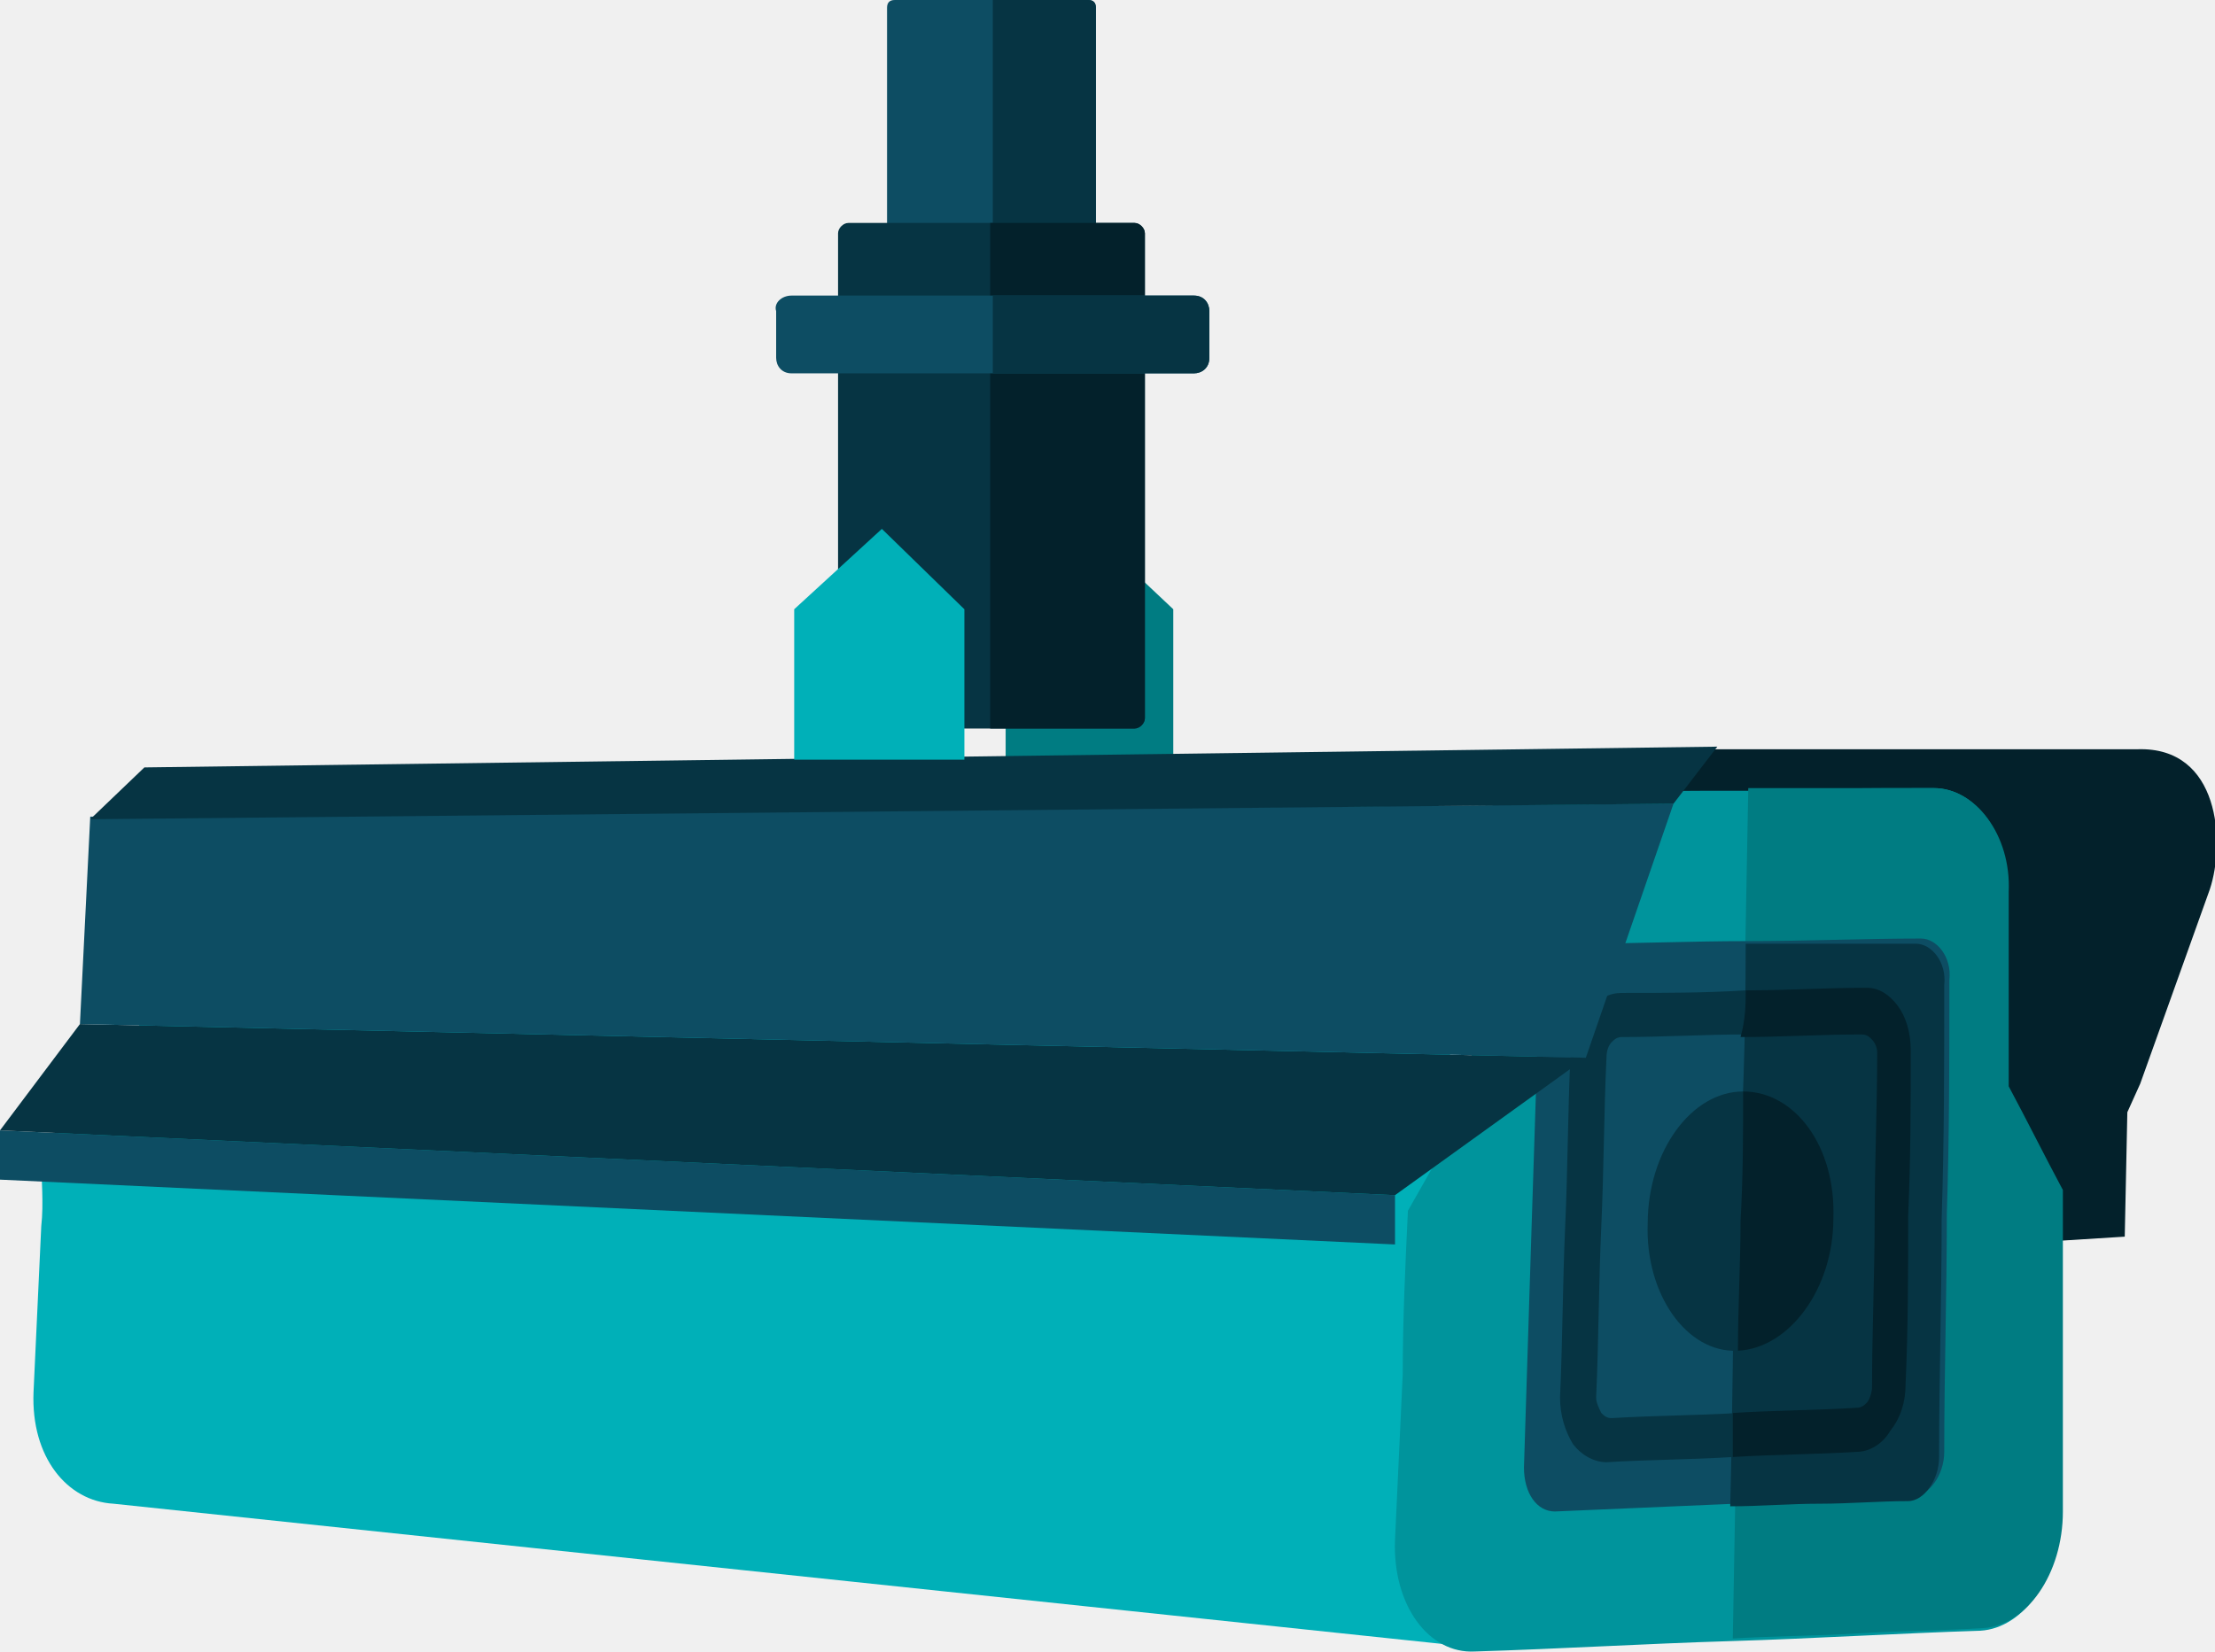
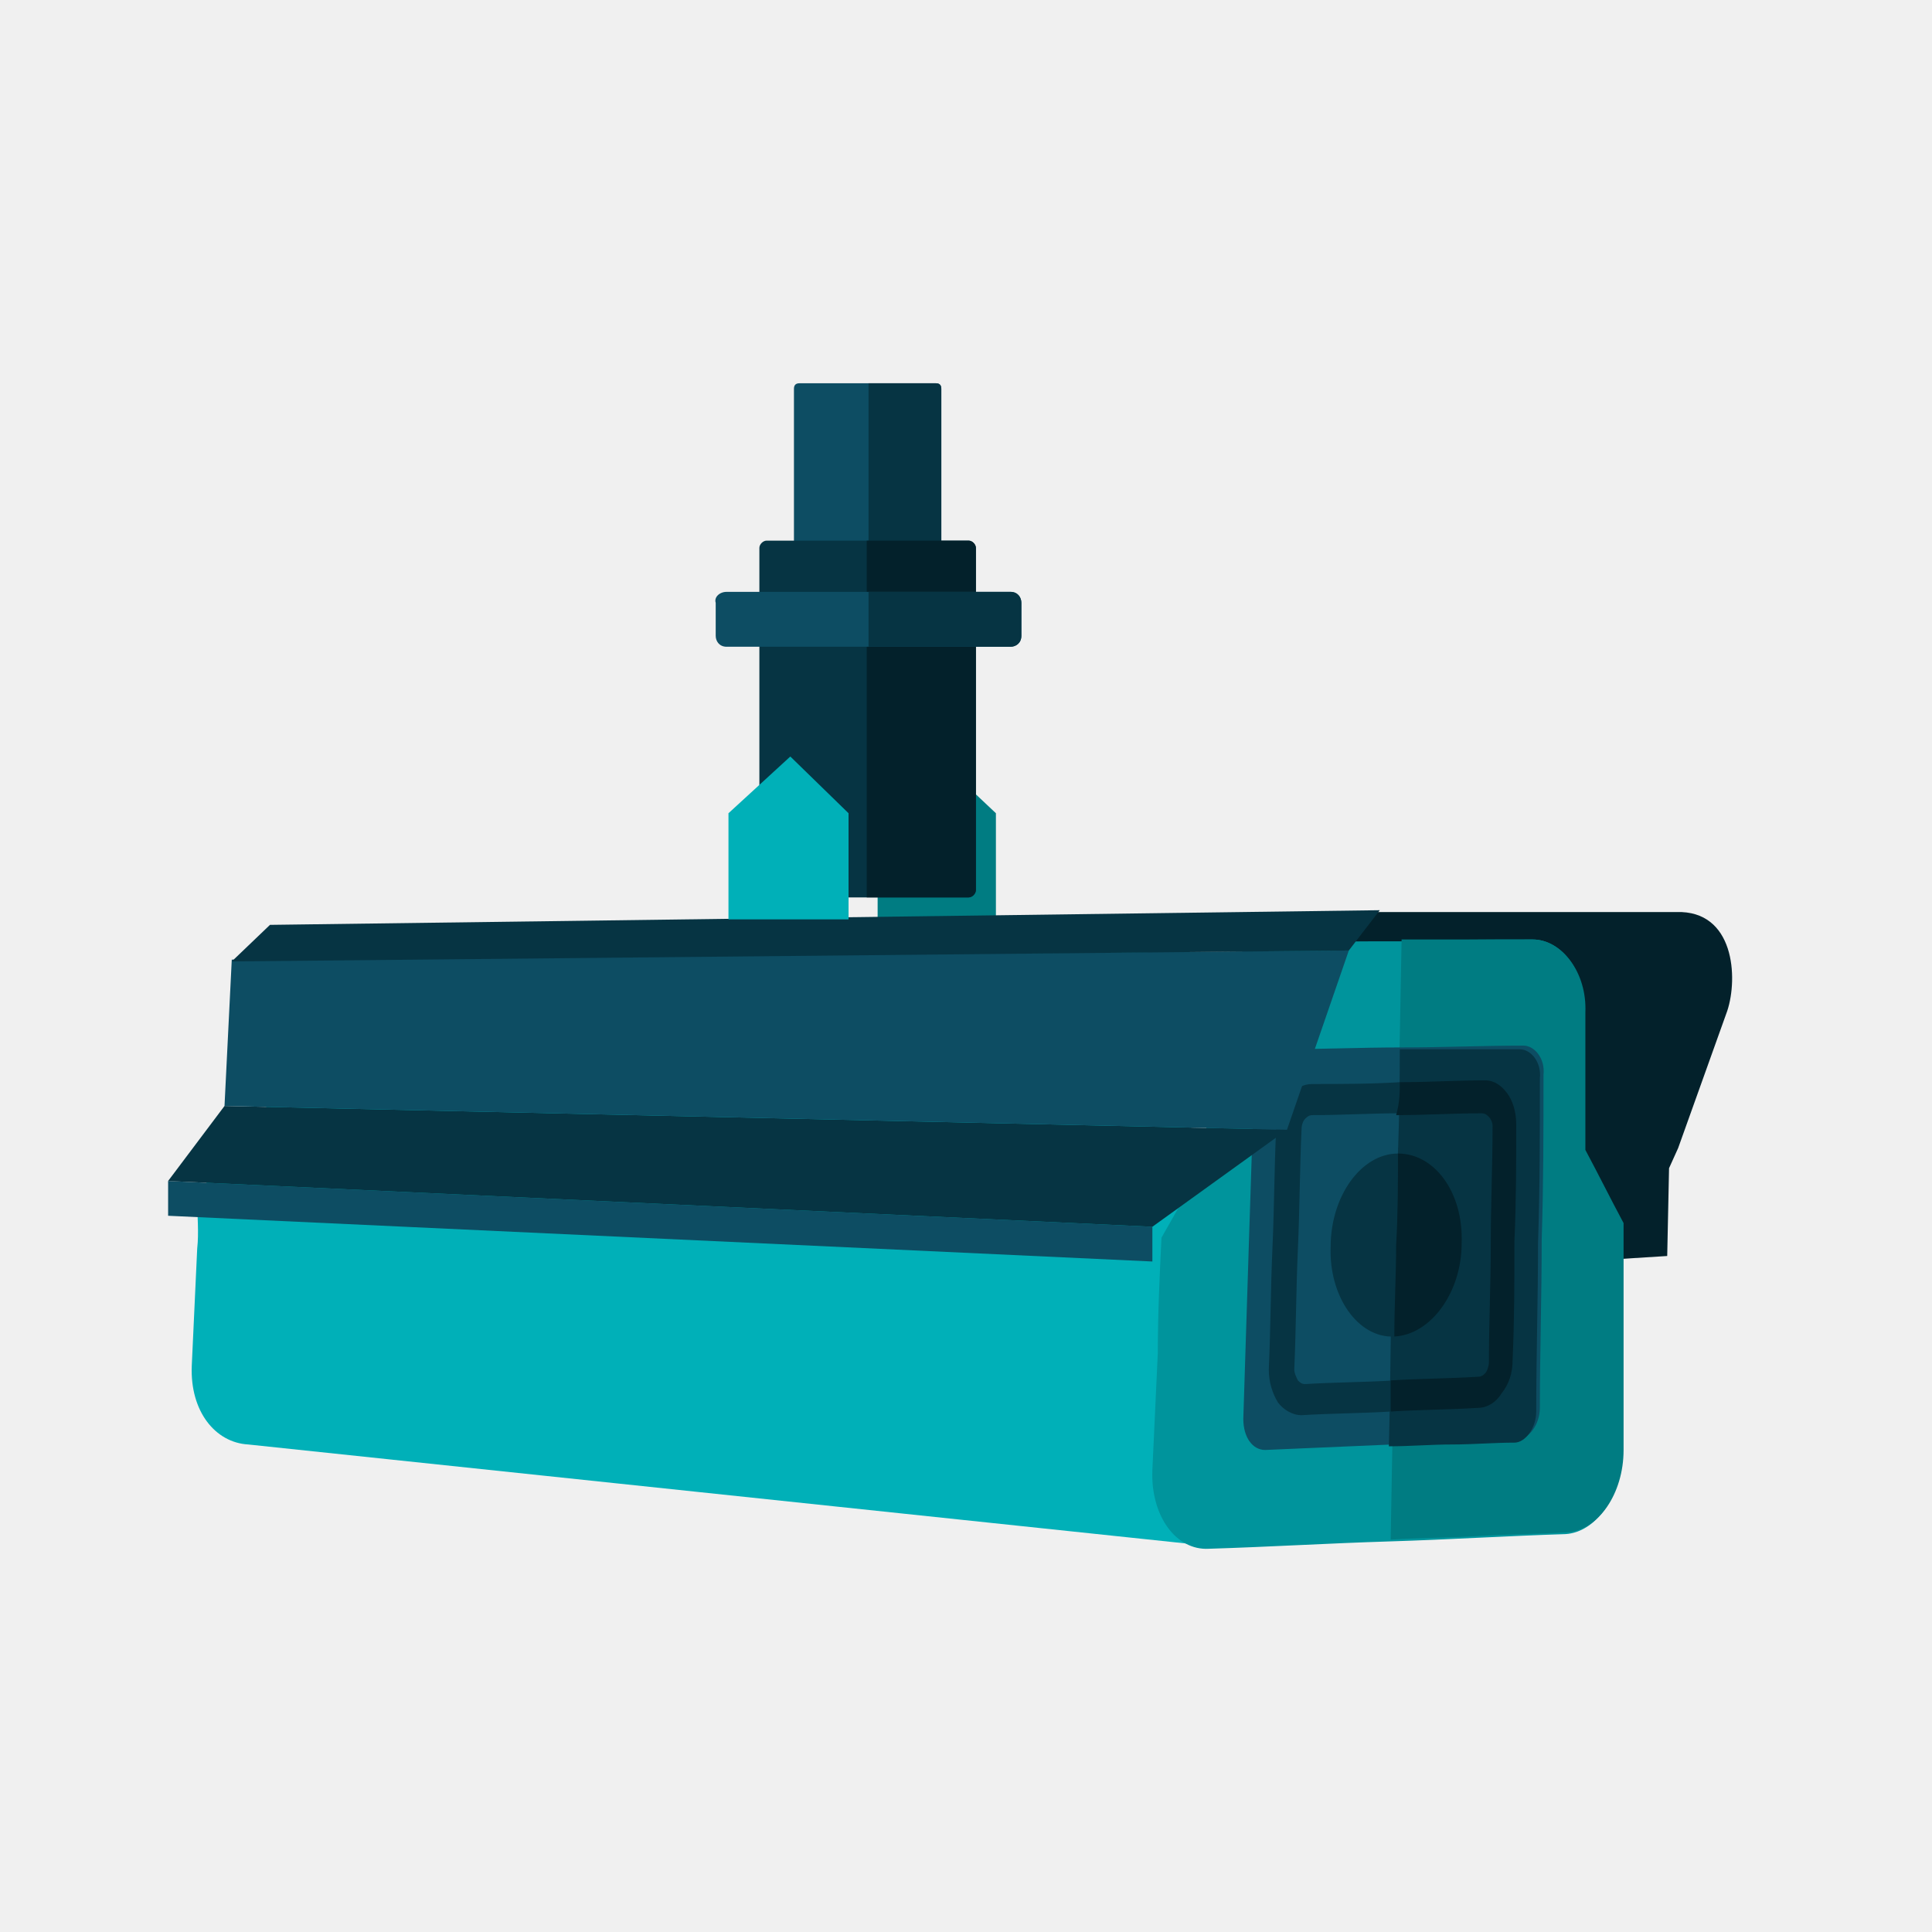
- <svg xmlns="http://www.w3.org/2000/svg" width="59" height="44" viewBox="0 0 59 44" fill="none">
-   <g clip-path="url(#clip0_276_4084)">
-     <path fill-rule="evenodd" clip-rule="evenodd" d="M26.787 16.232L29.053 14.16L31.252 16.232V20.239H26.787V16.232Z" fill="#007C82" />
-     <path fill-rule="evenodd" clip-rule="evenodd" d="M36.746 21.413C25.963 21.482 13.256 21.413 3.984 21.482C1.786 21.482 4.327 25.281 3.572 28.251C3.366 29.08 1.099 29.978 1.099 30.807C1.099 31.428 1.168 32.05 1.099 32.672C1.03 34.122 0.962 35.642 0.893 37.093C0.824 38.819 1.786 39.994 3.022 40.063L39.013 43.862C40.18 44 40.18 42.273 40.18 40.615C40.18 39.165 40.18 37.714 40.18 36.264C40.18 34.813 40.455 33.432 40.18 32.05C39.974 31.014 38.944 30.323 38.738 29.287C38.463 27.56 38.738 25.834 38.738 24.107C38.738 22.656 37.845 21.413 36.746 21.413Z" fill="#00B0B8" />
-     <path fill-rule="evenodd" clip-rule="evenodd" d="M56.596 32.948L53.299 33.155L38.532 32.327C38.395 32.119 38.257 31.912 38.12 31.705C39.013 30.738 39.837 29.84 40.73 28.873C41.417 27.077 42.104 25.281 42.791 23.485C43.34 22.035 44.027 19.962 45.744 19.962H56.94C59.137 19.893 59.275 22.449 58.863 23.692L57.008 28.873L56.665 29.633L56.596 32.948Z" fill="#03212B" />
-     <path fill-rule="evenodd" clip-rule="evenodd" d="M51.513 20.998C49.865 20.998 48.217 20.998 46.568 21.068C44.92 21.068 43.271 21.068 41.554 21.137C40.386 21.137 39.425 22.449 39.356 23.969C39.288 25.765 39.219 27.561 39.15 29.357C38.601 30.323 38.051 31.291 37.502 32.258C37.433 33.708 37.364 35.159 37.364 36.609C37.296 38.06 37.227 39.579 37.158 41.03C37.09 42.757 38.051 44.069 39.288 44C41.554 43.931 43.821 43.793 46.087 43.724C48.354 43.655 50.552 43.517 52.75 43.447C53.917 43.378 54.879 41.997 54.879 40.339C54.879 38.889 54.879 37.438 54.879 35.987C54.879 34.537 54.879 33.156 54.879 31.774C54.398 30.876 53.917 29.909 53.437 29.011C53.437 27.284 53.437 25.557 53.437 23.831C53.574 22.242 52.612 20.998 51.513 20.998Z" fill="#00949C" />
-     <path fill-rule="evenodd" clip-rule="evenodd" d="M51.513 20.998C50.689 20.998 49.865 20.998 49.041 20.998C48.217 20.998 47.392 20.998 46.568 20.998C46.499 24.59 46.431 28.32 46.362 32.05C46.293 35.849 46.225 39.718 46.156 43.655C47.255 43.586 48.423 43.586 49.522 43.517C50.62 43.447 51.719 43.447 52.818 43.378C53.986 43.309 54.948 41.928 54.948 40.27C54.948 38.82 54.948 37.369 54.948 35.919C54.948 34.468 54.948 33.086 54.948 31.705C54.467 30.807 53.986 29.84 53.505 28.942C53.505 27.215 53.505 25.488 53.505 23.762C53.574 22.242 52.612 20.998 51.513 20.998Z" fill="#007C82" />
-     <path fill-rule="evenodd" clip-rule="evenodd" d="M41.898 25.143C43.477 25.143 44.988 25.074 46.568 25.074C48.079 25.074 49.659 25.005 51.17 25.005C51.582 25.005 51.994 25.488 51.925 26.11C51.925 28.182 51.925 30.254 51.857 32.327C51.857 34.468 51.788 36.54 51.788 38.681C51.788 39.303 51.376 39.855 50.964 39.855C49.384 39.925 47.804 39.994 46.225 40.063C44.645 40.132 42.996 40.201 41.417 40.27C40.936 40.27 40.593 39.786 40.593 39.096C40.661 36.885 40.73 34.744 40.799 32.603C40.867 30.462 40.936 28.389 41.005 26.248C41.073 25.695 41.417 25.212 41.898 25.143Z" fill="#0D4D63" />
-     <path fill-rule="evenodd" clip-rule="evenodd" d="M46.499 25.143C47.255 25.143 48.011 25.143 48.766 25.143C49.522 25.143 50.277 25.143 51.033 25.143C51.445 25.143 51.857 25.626 51.788 26.248C51.788 28.32 51.788 30.392 51.719 32.465C51.719 34.606 51.651 36.678 51.651 38.819C51.651 39.441 51.239 39.994 50.827 39.994C50.071 39.994 49.247 40.063 48.491 40.063C47.667 40.063 46.911 40.132 46.087 40.132C46.156 37.576 46.156 35.02 46.225 32.534C46.431 29.978 46.499 27.56 46.499 25.143Z" fill="#063443" />
-     <path fill-rule="evenodd" clip-rule="evenodd" d="M43.203 26.455C44.301 26.455 45.401 26.455 46.499 26.386C47.598 26.386 48.629 26.317 49.728 26.317C50.071 26.317 50.346 26.524 50.552 26.801C50.758 27.077 50.895 27.491 50.895 27.975C50.895 29.425 50.895 30.876 50.827 32.396C50.827 33.846 50.827 35.366 50.758 36.885C50.758 37.369 50.62 37.783 50.346 38.129C50.14 38.474 49.796 38.681 49.453 38.681C48.354 38.75 47.255 38.75 46.156 38.819C45.057 38.889 43.889 38.889 42.791 38.958C42.447 38.958 42.104 38.75 41.898 38.474C41.691 38.129 41.554 37.714 41.554 37.231C41.623 35.711 41.623 34.192 41.691 32.672C41.76 31.152 41.76 29.702 41.829 28.182C41.829 27.699 41.966 27.284 42.241 27.008C42.584 26.593 42.859 26.455 43.203 26.455ZM49.728 27.491C48.629 27.491 47.598 27.561 46.499 27.561C45.401 27.561 44.301 27.63 43.203 27.63C43.065 27.63 42.996 27.699 42.928 27.768C42.859 27.837 42.791 27.975 42.791 28.182C42.722 29.633 42.722 31.152 42.653 32.672C42.584 34.192 42.584 35.711 42.516 37.231C42.516 37.369 42.584 37.507 42.653 37.645C42.722 37.714 42.791 37.783 42.928 37.783C44.027 37.714 45.194 37.714 46.293 37.645C47.392 37.576 48.491 37.576 49.59 37.507C49.728 37.507 49.796 37.438 49.865 37.369C49.934 37.3 50.002 37.093 50.002 36.955C50.002 35.435 50.071 33.984 50.071 32.465C50.071 31.014 50.14 29.494 50.14 28.044C50.14 27.906 50.071 27.768 50.002 27.699C49.934 27.491 49.796 27.491 49.728 27.491Z" fill="#063443" />
-     <path fill-rule="evenodd" clip-rule="evenodd" d="M46.499 26.386C47.598 26.386 48.629 26.317 49.728 26.317C50.071 26.317 50.346 26.524 50.552 26.801C50.758 27.077 50.895 27.491 50.895 27.975C50.895 29.425 50.895 30.876 50.827 32.396C50.827 33.846 50.827 35.366 50.758 36.885C50.758 37.369 50.62 37.783 50.346 38.129C50.14 38.474 49.796 38.681 49.453 38.681C48.354 38.75 47.255 38.75 46.156 38.819C46.156 38.405 46.156 37.991 46.156 37.645C47.255 37.576 48.354 37.576 49.453 37.507C49.59 37.507 49.659 37.438 49.728 37.369C49.796 37.3 49.865 37.093 49.865 36.955C49.865 35.435 49.934 33.984 49.934 32.465C49.934 31.014 50.002 29.494 50.002 28.044C50.002 27.906 49.934 27.768 49.865 27.699C49.796 27.63 49.728 27.561 49.59 27.561C48.491 27.561 47.461 27.63 46.362 27.63C46.499 27.146 46.499 26.732 46.499 26.386Z" fill="#03212B" />
-     <path fill-rule="evenodd" clip-rule="evenodd" d="M46.431 29.08C47.804 29.08 48.903 30.531 48.835 32.465C48.835 34.33 47.667 35.918 46.293 35.987C44.92 36.056 43.821 34.468 43.889 32.603C43.889 30.669 45.057 29.08 46.431 29.08Z" fill="#063443" />
-     <path fill-rule="evenodd" clip-rule="evenodd" d="M46.431 29.08C47.804 29.08 48.903 30.531 48.835 32.465C48.835 34.33 47.667 35.918 46.293 35.987C46.293 34.813 46.362 33.639 46.362 32.534C46.431 31.36 46.431 30.185 46.431 29.08Z" fill="#03212B" />
-     <path fill-rule="evenodd" clip-rule="evenodd" d="M0 30.116L37.158 31.843V33.156L0 31.429V30.116Z" fill="#0D4D63" />
-     <path fill-rule="evenodd" clip-rule="evenodd" d="M0 30.116L37.158 31.843L42.241 28.182L2.129 27.284L0 30.116Z" fill="#063443" />
-     <path fill-rule="evenodd" clip-rule="evenodd" d="M2.404 21.758L44.576 21.413L42.241 28.182L2.129 27.284L2.404 21.758Z" fill="#0D4D63" />
-     <path fill-rule="evenodd" clip-rule="evenodd" d="M2.404 21.827L44.576 21.413L45.744 19.893L3.846 20.446L2.404 21.827Z" fill="#063443" />
-     <path fill-rule="evenodd" clip-rule="evenodd" d="M23.834 6.355H28.985C29.122 6.355 29.191 6.286 29.191 6.148V0.207C29.191 0.069 29.122 0 28.985 0H23.834C23.696 0 23.628 0.069 23.628 0.207V6.217C23.696 6.286 23.765 6.355 23.834 6.355Z" fill="#0D4D63" />
-     <path fill-rule="evenodd" clip-rule="evenodd" d="M26.444 6.355H28.985C29.122 6.355 29.191 6.286 29.191 6.148V0.207C29.191 0.069 29.122 0 28.985 0H26.444V6.355Z" fill="#063443" />
-     <path fill-rule="evenodd" clip-rule="evenodd" d="M22.597 5.94H30.221C30.359 5.94 30.496 6.079 30.496 6.217V19.134C30.496 19.272 30.359 19.41 30.221 19.41H22.597C22.46 19.41 22.323 19.272 22.323 19.134V6.217C22.323 6.079 22.46 5.94 22.597 5.94Z" fill="#063443" />
-     <path fill-rule="evenodd" clip-rule="evenodd" d="M26.444 5.94H30.221C30.359 5.94 30.496 6.079 30.496 6.217V19.134C30.496 19.272 30.359 19.41 30.221 19.41H26.375V5.94H26.444Z" fill="#03212B" />
-     <path fill-rule="evenodd" clip-rule="evenodd" d="M21.086 7.875H31.801C32.076 7.875 32.213 8.082 32.213 8.289V9.532C32.213 9.809 32.007 9.947 31.801 9.947H21.086C20.811 9.947 20.674 9.739 20.674 9.532V8.289C20.605 8.082 20.811 7.875 21.086 7.875Z" fill="#0D4D63" />
-     <path fill-rule="evenodd" clip-rule="evenodd" d="M26.444 7.875H31.801C32.076 7.875 32.213 8.082 32.213 8.289V9.532C32.213 9.809 32.007 9.947 31.801 9.947H26.444V7.875Z" fill="#063443" />
-     <path fill-rule="evenodd" clip-rule="evenodd" d="M21.155 16.232L23.49 14.091L25.688 16.232V20.239H21.155V16.232Z" fill="#00B0B8" />
-   </g>
-   <defs>
-     <clipPath id="clip0_276_4084">
-       <rect width="59" height="44" fill="white" />
-     </clipPath>
-   </defs>
+ <svg xmlns="http://www.w3.org/2000/svg" width="58" height="58" viewBox="0 0 58 58" fill="none">
+   <path fill-rule="evenodd" clip-rule="evenodd" d="M26.347 24.414L28.15 22.766L29.898 24.414V27.6H26.347V24.414Z" fill="#007C82" />
+   <path fill-rule="evenodd" clip-rule="evenodd" d="M34.267 28.533C25.692 28.588 15.588 28.533 8.214 28.588C6.467 28.588 8.487 31.609 7.887 33.971C7.723 34.63 5.92 35.344 5.92 36.004C5.92 36.498 5.975 36.992 5.92 37.487C5.866 38.64 5.811 39.848 5.757 41.002C5.702 42.375 6.467 43.309 7.45 43.364L36.069 46.385C36.998 46.495 36.998 45.121 36.998 43.803C36.998 42.65 36.998 41.496 36.998 40.343C36.998 39.189 37.216 38.091 36.998 36.992C36.834 36.168 36.015 35.619 35.851 34.795C35.632 33.422 35.851 32.049 35.851 30.676C35.851 29.522 35.141 28.533 34.267 28.533Z" fill="#00B0B8" />
+   <path fill-rule="evenodd" clip-rule="evenodd" d="M50.051 37.706L47.43 37.871L35.687 37.212C35.578 37.047 35.468 36.882 35.359 36.718C36.069 35.949 36.725 35.235 37.435 34.466C37.981 33.038 38.527 31.609 39.073 30.181C39.51 29.028 40.056 27.38 41.422 27.38H50.325C52.072 27.325 52.181 29.357 51.854 30.346L50.379 34.466L50.106 35.07L50.051 37.706Z" fill="#03212B" />
+   <path fill-rule="evenodd" clip-rule="evenodd" d="M46.01 28.204C44.699 28.204 43.388 28.204 42.077 28.259C40.766 28.259 39.456 28.259 38.09 28.314C37.162 28.314 36.397 29.358 36.342 30.566C36.288 31.994 36.233 33.422 36.178 34.85C35.742 35.619 35.305 36.388 34.868 37.157C34.813 38.311 34.758 39.464 34.758 40.618C34.704 41.771 34.649 42.98 34.595 44.133C34.54 45.506 35.305 46.55 36.288 46.495C38.09 46.44 39.892 46.33 41.695 46.275C43.497 46.22 45.245 46.11 46.993 46.055C47.921 46.001 48.686 44.902 48.686 43.584C48.686 42.43 48.686 41.277 48.686 40.123C48.686 38.97 48.686 37.871 48.686 36.773C48.304 36.059 47.921 35.29 47.539 34.576C47.539 33.203 47.539 31.829 47.539 30.456C47.648 29.193 46.884 28.204 46.01 28.204Z" fill="#00949C" />
+   <path fill-rule="evenodd" clip-rule="evenodd" d="M46.01 28.204C45.354 28.204 44.699 28.204 44.043 28.204C43.388 28.204 42.733 28.204 42.077 28.204C42.023 31.06 41.968 34.026 41.913 36.992C41.859 40.013 41.804 43.089 41.749 46.22C42.623 46.165 43.552 46.165 44.426 46.11C45.3 46.055 46.173 46.055 47.047 46.001C47.976 45.946 48.741 44.847 48.741 43.529C48.741 42.375 48.741 41.222 48.741 40.068C48.741 38.915 48.741 37.816 48.741 36.718C48.358 36.004 47.976 35.235 47.594 34.521C47.594 33.148 47.594 31.774 47.594 30.401C47.648 29.193 46.884 28.204 46.01 28.204Z" fill="#007C82" />
+   <path fill-rule="evenodd" clip-rule="evenodd" d="M38.363 31.5C39.619 31.5 40.821 31.445 42.077 31.445C43.279 31.445 44.535 31.39 45.737 31.39C46.064 31.39 46.392 31.774 46.337 32.269C46.337 33.916 46.337 35.564 46.283 37.212C46.283 38.915 46.228 40.562 46.228 42.265C46.228 42.76 45.9 43.199 45.573 43.199C44.316 43.254 43.06 43.309 41.804 43.364C40.548 43.419 39.237 43.474 37.981 43.529C37.599 43.529 37.325 43.144 37.325 42.595C37.38 40.837 37.435 39.134 37.489 37.432C37.544 35.729 37.599 34.081 37.653 32.378C37.708 31.939 37.981 31.554 38.363 31.5Z" fill="#0D4D63" />
+   <path fill-rule="evenodd" clip-rule="evenodd" d="M42.023 31.5C42.623 31.5 43.224 31.5 43.825 31.5C44.426 31.5 45.027 31.5 45.627 31.5C45.955 31.5 46.283 31.884 46.228 32.378C46.228 34.026 46.228 35.674 46.173 37.322C46.173 39.025 46.119 40.672 46.119 42.375C46.119 42.869 45.791 43.309 45.464 43.309C44.863 43.309 44.207 43.364 43.606 43.364C42.951 43.364 42.35 43.419 41.695 43.419C41.749 41.386 41.749 39.354 41.804 37.377C41.968 35.344 42.023 33.422 42.023 31.5Z" fill="#063443" />
+   <path fill-rule="evenodd" clip-rule="evenodd" d="M39.401 32.543C40.275 32.543 41.149 32.543 42.023 32.488C42.897 32.488 43.716 32.433 44.59 32.433C44.863 32.433 45.081 32.598 45.245 32.818C45.409 33.038 45.518 33.367 45.518 33.752C45.518 34.905 45.518 36.059 45.464 37.267C45.464 38.42 45.464 39.629 45.409 40.837C45.409 41.222 45.3 41.551 45.081 41.826C44.917 42.1 44.644 42.265 44.371 42.265C43.497 42.32 42.623 42.32 41.749 42.375C40.876 42.43 39.947 42.43 39.073 42.485C38.8 42.485 38.527 42.32 38.363 42.1C38.199 41.826 38.09 41.496 38.09 41.112C38.145 39.903 38.145 38.695 38.199 37.487C38.254 36.278 38.254 35.125 38.309 33.916C38.309 33.532 38.418 33.202 38.636 32.983C38.909 32.653 39.128 32.543 39.401 32.543ZM44.59 33.367C43.716 33.367 42.897 33.422 42.023 33.422C41.149 33.422 40.275 33.477 39.401 33.477C39.292 33.477 39.237 33.532 39.182 33.587C39.128 33.642 39.073 33.752 39.073 33.916C39.019 35.07 39.019 36.278 38.964 37.487C38.909 38.695 38.909 39.903 38.855 41.112C38.855 41.222 38.909 41.331 38.964 41.441C39.019 41.496 39.073 41.551 39.182 41.551C40.056 41.496 40.985 41.496 41.859 41.441C42.733 41.386 43.606 41.386 44.48 41.331C44.59 41.331 44.644 41.277 44.699 41.222C44.754 41.167 44.808 41.002 44.808 40.892C44.808 39.684 44.863 38.53 44.863 37.322C44.863 36.168 44.917 34.96 44.917 33.806C44.917 33.697 44.863 33.587 44.808 33.532C44.754 33.367 44.644 33.367 44.59 33.367Z" fill="#063443" />
+   <path fill-rule="evenodd" clip-rule="evenodd" d="M42.023 32.488C42.897 32.488 43.716 32.433 44.59 32.433C44.863 32.433 45.081 32.598 45.245 32.818C45.409 33.038 45.518 33.367 45.518 33.752C45.518 34.905 45.518 36.059 45.464 37.267C45.464 38.42 45.464 39.629 45.409 40.837C45.409 41.222 45.3 41.551 45.081 41.826C44.917 42.1 44.644 42.265 44.371 42.265C43.497 42.32 42.623 42.32 41.749 42.375C41.749 42.046 41.749 41.716 41.749 41.441C42.623 41.386 43.497 41.386 44.371 41.331C44.48 41.331 44.535 41.277 44.59 41.222C44.644 41.167 44.699 41.002 44.699 40.892C44.699 39.684 44.754 38.53 44.754 37.322C44.754 36.168 44.808 34.96 44.808 33.806C44.808 33.697 44.754 33.587 44.699 33.532C44.644 33.477 44.59 33.422 44.48 33.422C43.606 33.422 42.787 33.477 41.913 33.477C42.023 33.093 42.023 32.763 42.023 32.488Z" fill="#03212B" />
+   <path fill-rule="evenodd" clip-rule="evenodd" d="M41.968 34.63C43.06 34.63 43.934 35.784 43.88 37.322C43.88 38.805 42.951 40.068 41.859 40.123C40.766 40.178 39.892 38.915 39.947 37.432C39.947 35.894 40.876 34.63 41.968 34.63Z" fill="#063443" />
+   <path fill-rule="evenodd" clip-rule="evenodd" d="M41.968 34.63C43.06 34.63 43.934 35.784 43.88 37.322C43.88 38.805 42.951 40.068 41.859 40.123C41.859 39.189 41.913 38.256 41.913 37.377C41.968 36.443 41.968 35.509 41.968 34.63Z" fill="#03212B" />
+   <path fill-rule="evenodd" clip-rule="evenodd" d="M5.047 35.454L34.595 36.828V37.871L5.047 36.498V35.454Z" fill="#0D4D63" />
+   <path fill-rule="evenodd" clip-rule="evenodd" d="M5.047 35.454L34.595 36.828L38.636 33.916L6.74 33.202L5.047 35.454Z" fill="#063443" />
+   <path fill-rule="evenodd" clip-rule="evenodd" d="M6.958 28.808L40.493 28.533L38.636 33.916L6.74 33.202L6.958 28.808Z" fill="#0D4D63" />
+   <path fill-rule="evenodd" clip-rule="evenodd" d="M6.958 28.863L40.493 28.534L41.422 27.325L8.105 27.765L6.958 28.863Z" fill="#063443" />
+   <path fill-rule="evenodd" clip-rule="evenodd" d="M23.999 16.559H28.095C28.204 16.559 28.259 16.505 28.259 16.395V11.671C28.259 11.561 28.204 11.506 28.095 11.506H23.999C23.89 11.506 23.835 11.561 23.835 11.671V16.45C23.89 16.505 23.944 16.559 23.999 16.559Z" fill="#0D4D63" />
+   <path fill-rule="evenodd" clip-rule="evenodd" d="M26.074 16.559H28.095C28.204 16.559 28.259 16.505 28.259 16.395V11.671C28.259 11.561 28.204 11.506 28.095 11.506H26.074V16.559Z" fill="#063443" />
+   <path fill-rule="evenodd" clip-rule="evenodd" d="M23.016 16.23H29.078C29.188 16.23 29.297 16.34 29.297 16.449V26.721C29.297 26.831 29.188 26.941 29.078 26.941H23.016C22.907 26.941 22.797 26.831 22.797 26.721V16.449C22.797 16.34 22.907 16.23 23.016 16.23Z" fill="#063443" />
+   <path fill-rule="evenodd" clip-rule="evenodd" d="M26.074 16.23H29.078C29.188 16.23 29.297 16.34 29.297 16.449V26.721C29.297 26.831 29.188 26.941 29.078 26.941H26.02V16.23H26.074Z" fill="#03212B" />
+   <path fill-rule="evenodd" clip-rule="evenodd" d="M21.814 17.768H30.334C30.553 17.768 30.662 17.933 30.662 18.097V19.086C30.662 19.306 30.498 19.416 30.334 19.416H21.814C21.596 19.416 21.486 19.251 21.486 19.086V18.097C21.432 17.933 21.596 17.768 21.814 17.768Z" fill="#0D4D63" />
+   <path fill-rule="evenodd" clip-rule="evenodd" d="M26.074 17.768H30.334C30.553 17.768 30.662 17.933 30.662 18.097V19.086C30.662 19.306 30.498 19.416 30.334 19.416H26.074V17.768Z" fill="#063443" />
+   <path fill-rule="evenodd" clip-rule="evenodd" d="M21.869 24.414L23.726 22.711L25.474 24.414V27.6H21.869V24.414Z" fill="#00B0B8" />
</svg>
